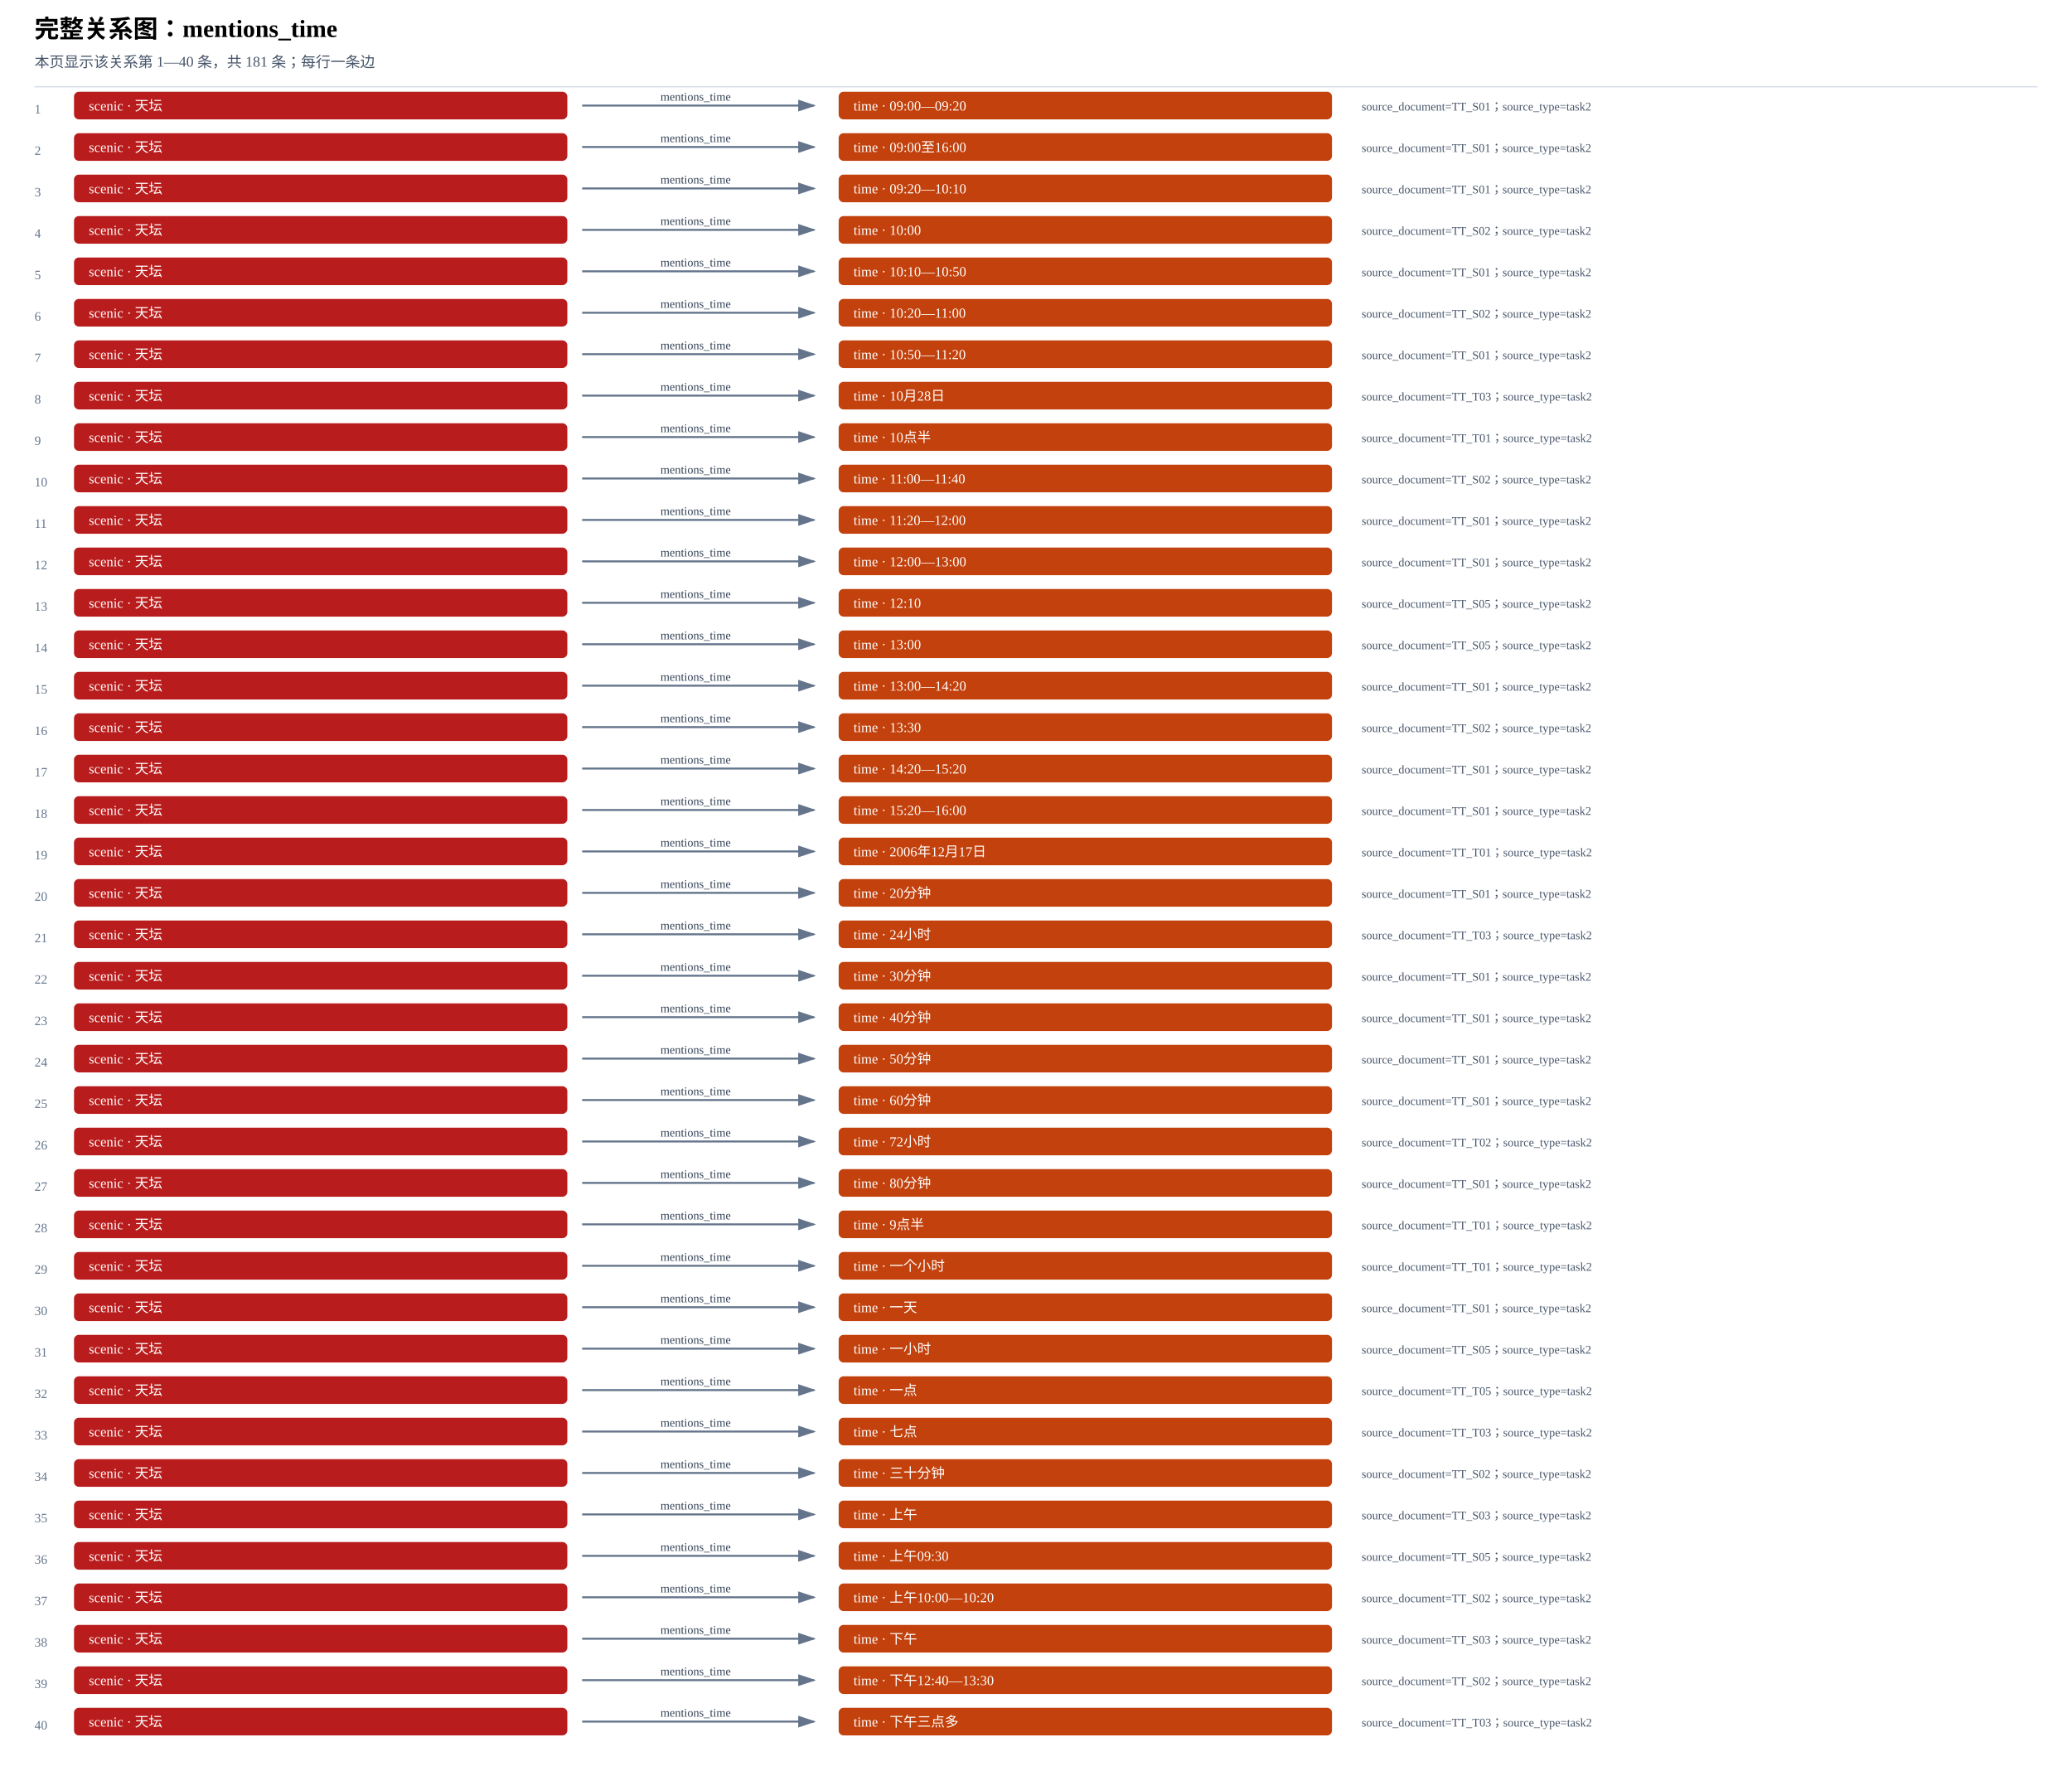
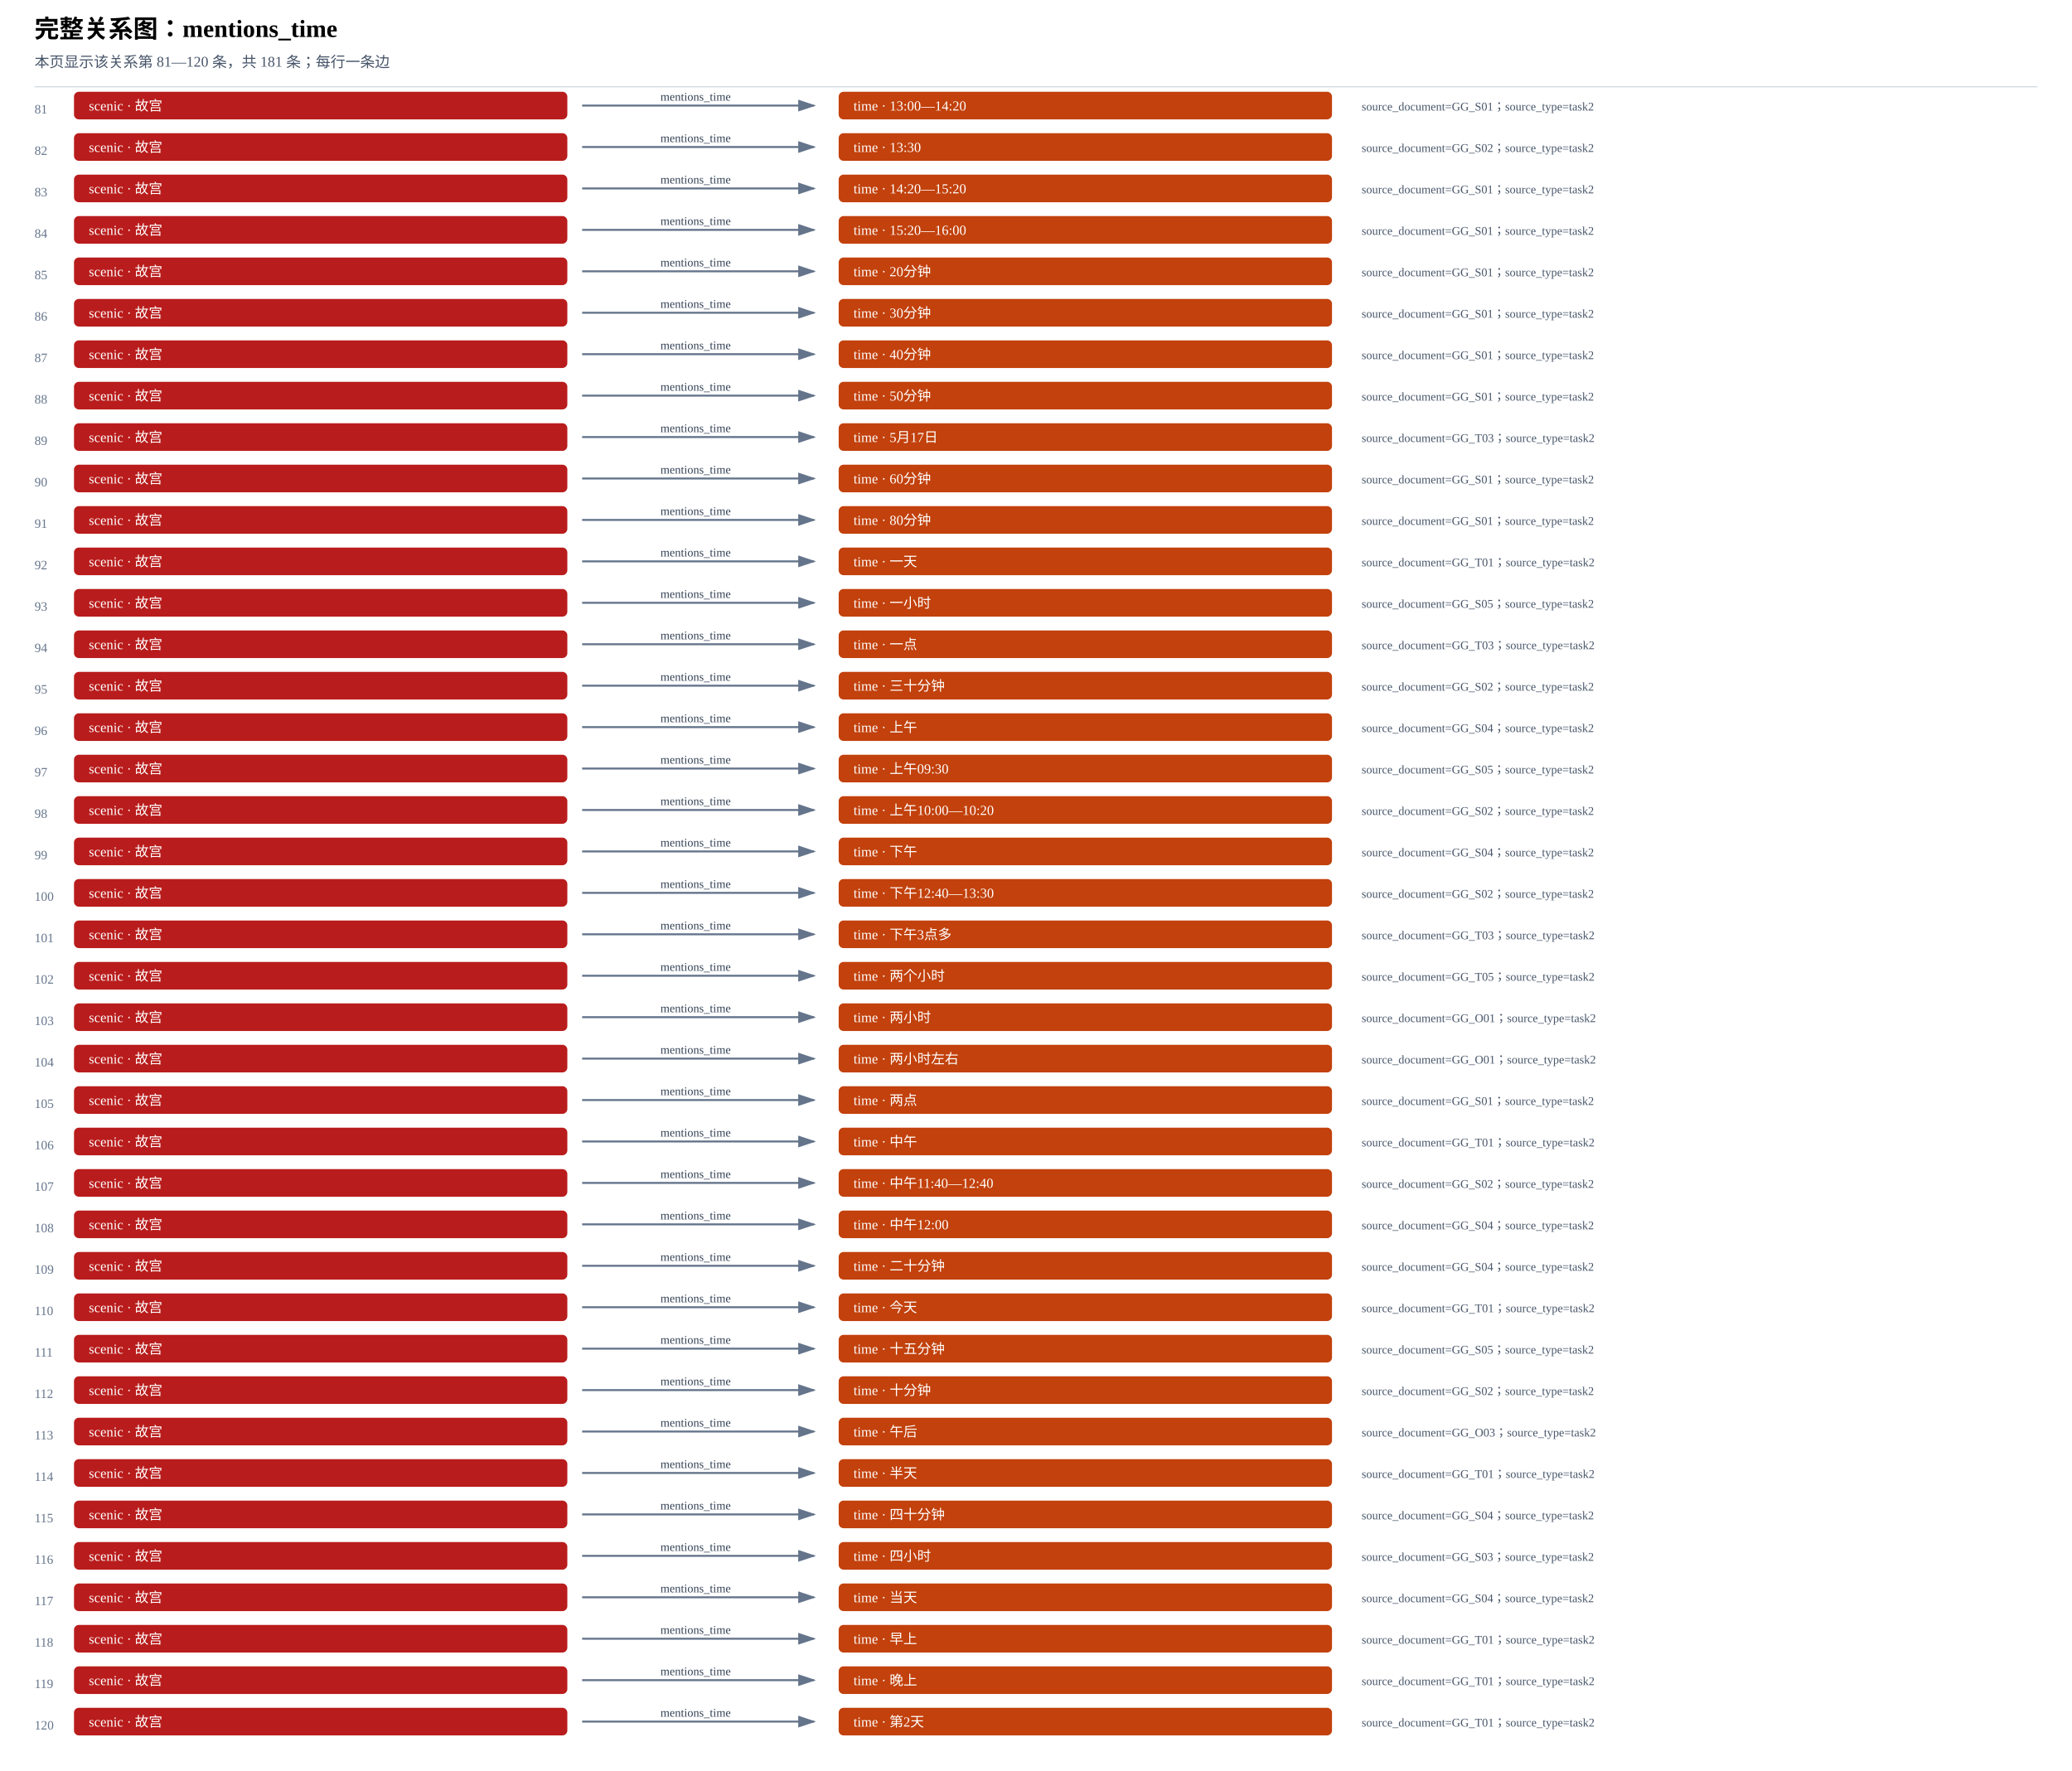
<svg xmlns="http://www.w3.org/2000/svg" width="2100" height="1795" viewBox="0 0 2100 1795">
  <defs>
    <marker id="edge-arrow" markerWidth="9" markerHeight="9" refX="8" refY="3" orient="auto">
      <path d="M0,0 L0,6 L9,3 z" fill="#64748b" />
    </marker>
  </defs>
  <rect width="100%" height="100%" fill="#ffffff" />
  <text x="35" y="38" font-size="25" font-weight="bold">完整关系图：mentions_time</text>
-   <text x="35" y="68" font-size="15" fill="#475569">本页显示该关系第 1—40 条，共 181 条；每行一条边</text>
+   <text x="35" y="68" font-size="15" fill="#475569">本页显示该关系第 81—120 条，共 181 条；每行一条边</text>
  <line x1="35" y1="88" x2="2065" y2="88" stroke="#cbd5e1" />
-   <text x="35" y="115" font-size="13" fill="#64748b">1</text>
+   <text x="35" y="115" font-size="13" fill="#64748b">81</text>
  <rect x="75" y="93" width="500" height="28" rx="5" fill="#b91c1c" />
-   <text x="90" y="112" font-size="14" fill="white">scenic · 天坛</text>
+   <text x="90" y="112" font-size="14" fill="white">scenic · 故宫</text>
  <line x1="590" y1="107" x2="825" y2="107" stroke="#64748b" stroke-width="2" marker-end="url(#edge-arrow)" />
  <text x="705" y="102" text-anchor="middle" font-size="12" fill="#334155">mentions_time</text>
  <rect x="850" y="93" width="500" height="28" rx="5" fill="#c2410c" />
-   <text x="865" y="112" font-size="14" fill="white">time · 09:00—09:20</text>
-   <text x="1380" y="112" font-size="12" fill="#475569">source_document=TT_S01；source_type=task2</text>
-   <text x="35" y="157" font-size="13" fill="#64748b">2</text>
+   <text x="865" y="112" font-size="14" fill="white">time · 13:00—14:20</text>
+   <text x="1380" y="112" font-size="12" fill="#475569">source_document=GG_S01；source_type=task2</text>
+   <text x="35" y="157" font-size="13" fill="#64748b">82</text>
  <rect x="75" y="135" width="500" height="28" rx="5" fill="#b91c1c" />
-   <text x="90" y="154" font-size="14" fill="white">scenic · 天坛</text>
+   <text x="90" y="154" font-size="14" fill="white">scenic · 故宫</text>
  <line x1="590" y1="149" x2="825" y2="149" stroke="#64748b" stroke-width="2" marker-end="url(#edge-arrow)" />
  <text x="705" y="144" text-anchor="middle" font-size="12" fill="#334155">mentions_time</text>
  <rect x="850" y="135" width="500" height="28" rx="5" fill="#c2410c" />
-   <text x="865" y="154" font-size="14" fill="white">time · 09:00至16:00</text>
-   <text x="1380" y="154" font-size="12" fill="#475569">source_document=TT_S01；source_type=task2</text>
-   <text x="35" y="199" font-size="13" fill="#64748b">3</text>
+   <text x="865" y="154" font-size="14" fill="white">time · 13:30</text>
+   <text x="1380" y="154" font-size="12" fill="#475569">source_document=GG_S02；source_type=task2</text>
+   <text x="35" y="199" font-size="13" fill="#64748b">83</text>
  <rect x="75" y="177" width="500" height="28" rx="5" fill="#b91c1c" />
-   <text x="90" y="196" font-size="14" fill="white">scenic · 天坛</text>
+   <text x="90" y="196" font-size="14" fill="white">scenic · 故宫</text>
  <line x1="590" y1="191" x2="825" y2="191" stroke="#64748b" stroke-width="2" marker-end="url(#edge-arrow)" />
  <text x="705" y="186" text-anchor="middle" font-size="12" fill="#334155">mentions_time</text>
  <rect x="850" y="177" width="500" height="28" rx="5" fill="#c2410c" />
-   <text x="865" y="196" font-size="14" fill="white">time · 09:20—10:10</text>
-   <text x="1380" y="196" font-size="12" fill="#475569">source_document=TT_S01；source_type=task2</text>
-   <text x="35" y="241" font-size="13" fill="#64748b">4</text>
+   <text x="865" y="196" font-size="14" fill="white">time · 14:20—15:20</text>
+   <text x="1380" y="196" font-size="12" fill="#475569">source_document=GG_S01；source_type=task2</text>
+   <text x="35" y="241" font-size="13" fill="#64748b">84</text>
  <rect x="75" y="219" width="500" height="28" rx="5" fill="#b91c1c" />
-   <text x="90" y="238" font-size="14" fill="white">scenic · 天坛</text>
+   <text x="90" y="238" font-size="14" fill="white">scenic · 故宫</text>
  <line x1="590" y1="233" x2="825" y2="233" stroke="#64748b" stroke-width="2" marker-end="url(#edge-arrow)" />
  <text x="705" y="228" text-anchor="middle" font-size="12" fill="#334155">mentions_time</text>
  <rect x="850" y="219" width="500" height="28" rx="5" fill="#c2410c" />
-   <text x="865" y="238" font-size="14" fill="white">time · 10:00</text>
-   <text x="1380" y="238" font-size="12" fill="#475569">source_document=TT_S02；source_type=task2</text>
-   <text x="35" y="283" font-size="13" fill="#64748b">5</text>
+   <text x="865" y="238" font-size="14" fill="white">time · 15:20—16:00</text>
+   <text x="1380" y="238" font-size="12" fill="#475569">source_document=GG_S01；source_type=task2</text>
+   <text x="35" y="283" font-size="13" fill="#64748b">85</text>
  <rect x="75" y="261" width="500" height="28" rx="5" fill="#b91c1c" />
-   <text x="90" y="280" font-size="14" fill="white">scenic · 天坛</text>
+   <text x="90" y="280" font-size="14" fill="white">scenic · 故宫</text>
  <line x1="590" y1="275" x2="825" y2="275" stroke="#64748b" stroke-width="2" marker-end="url(#edge-arrow)" />
  <text x="705" y="270" text-anchor="middle" font-size="12" fill="#334155">mentions_time</text>
  <rect x="850" y="261" width="500" height="28" rx="5" fill="#c2410c" />
-   <text x="865" y="280" font-size="14" fill="white">time · 10:10—10:50</text>
-   <text x="1380" y="280" font-size="12" fill="#475569">source_document=TT_S01；source_type=task2</text>
-   <text x="35" y="325" font-size="13" fill="#64748b">6</text>
+   <text x="865" y="280" font-size="14" fill="white">time · 20分钟</text>
+   <text x="1380" y="280" font-size="12" fill="#475569">source_document=GG_S01；source_type=task2</text>
+   <text x="35" y="325" font-size="13" fill="#64748b">86</text>
  <rect x="75" y="303" width="500" height="28" rx="5" fill="#b91c1c" />
-   <text x="90" y="322" font-size="14" fill="white">scenic · 天坛</text>
+   <text x="90" y="322" font-size="14" fill="white">scenic · 故宫</text>
  <line x1="590" y1="317" x2="825" y2="317" stroke="#64748b" stroke-width="2" marker-end="url(#edge-arrow)" />
  <text x="705" y="312" text-anchor="middle" font-size="12" fill="#334155">mentions_time</text>
  <rect x="850" y="303" width="500" height="28" rx="5" fill="#c2410c" />
-   <text x="865" y="322" font-size="14" fill="white">time · 10:20—11:00</text>
-   <text x="1380" y="322" font-size="12" fill="#475569">source_document=TT_S02；source_type=task2</text>
-   <text x="35" y="367" font-size="13" fill="#64748b">7</text>
+   <text x="865" y="322" font-size="14" fill="white">time · 30分钟</text>
+   <text x="1380" y="322" font-size="12" fill="#475569">source_document=GG_S01；source_type=task2</text>
+   <text x="35" y="367" font-size="13" fill="#64748b">87</text>
  <rect x="75" y="345" width="500" height="28" rx="5" fill="#b91c1c" />
-   <text x="90" y="364" font-size="14" fill="white">scenic · 天坛</text>
+   <text x="90" y="364" font-size="14" fill="white">scenic · 故宫</text>
  <line x1="590" y1="359" x2="825" y2="359" stroke="#64748b" stroke-width="2" marker-end="url(#edge-arrow)" />
  <text x="705" y="354" text-anchor="middle" font-size="12" fill="#334155">mentions_time</text>
  <rect x="850" y="345" width="500" height="28" rx="5" fill="#c2410c" />
-   <text x="865" y="364" font-size="14" fill="white">time · 10:50—11:20</text>
-   <text x="1380" y="364" font-size="12" fill="#475569">source_document=TT_S01；source_type=task2</text>
-   <text x="35" y="409" font-size="13" fill="#64748b">8</text>
+   <text x="865" y="364" font-size="14" fill="white">time · 40分钟</text>
+   <text x="1380" y="364" font-size="12" fill="#475569">source_document=GG_S01；source_type=task2</text>
+   <text x="35" y="409" font-size="13" fill="#64748b">88</text>
  <rect x="75" y="387" width="500" height="28" rx="5" fill="#b91c1c" />
-   <text x="90" y="406" font-size="14" fill="white">scenic · 天坛</text>
+   <text x="90" y="406" font-size="14" fill="white">scenic · 故宫</text>
  <line x1="590" y1="401" x2="825" y2="401" stroke="#64748b" stroke-width="2" marker-end="url(#edge-arrow)" />
  <text x="705" y="396" text-anchor="middle" font-size="12" fill="#334155">mentions_time</text>
  <rect x="850" y="387" width="500" height="28" rx="5" fill="#c2410c" />
-   <text x="865" y="406" font-size="14" fill="white">time · 10月28日</text>
-   <text x="1380" y="406" font-size="12" fill="#475569">source_document=TT_T03；source_type=task2</text>
-   <text x="35" y="451" font-size="13" fill="#64748b">9</text>
+   <text x="865" y="406" font-size="14" fill="white">time · 50分钟</text>
+   <text x="1380" y="406" font-size="12" fill="#475569">source_document=GG_S01；source_type=task2</text>
+   <text x="35" y="451" font-size="13" fill="#64748b">89</text>
  <rect x="75" y="429" width="500" height="28" rx="5" fill="#b91c1c" />
-   <text x="90" y="448" font-size="14" fill="white">scenic · 天坛</text>
+   <text x="90" y="448" font-size="14" fill="white">scenic · 故宫</text>
  <line x1="590" y1="443" x2="825" y2="443" stroke="#64748b" stroke-width="2" marker-end="url(#edge-arrow)" />
  <text x="705" y="438" text-anchor="middle" font-size="12" fill="#334155">mentions_time</text>
  <rect x="850" y="429" width="500" height="28" rx="5" fill="#c2410c" />
-   <text x="865" y="448" font-size="14" fill="white">time · 10点半</text>
-   <text x="1380" y="448" font-size="12" fill="#475569">source_document=TT_T01；source_type=task2</text>
-   <text x="35" y="493" font-size="13" fill="#64748b">10</text>
+   <text x="865" y="448" font-size="14" fill="white">time · 5月17日</text>
+   <text x="1380" y="448" font-size="12" fill="#475569">source_document=GG_T03；source_type=task2</text>
+   <text x="35" y="493" font-size="13" fill="#64748b">90</text>
  <rect x="75" y="471" width="500" height="28" rx="5" fill="#b91c1c" />
-   <text x="90" y="490" font-size="14" fill="white">scenic · 天坛</text>
+   <text x="90" y="490" font-size="14" fill="white">scenic · 故宫</text>
  <line x1="590" y1="485" x2="825" y2="485" stroke="#64748b" stroke-width="2" marker-end="url(#edge-arrow)" />
  <text x="705" y="480" text-anchor="middle" font-size="12" fill="#334155">mentions_time</text>
  <rect x="850" y="471" width="500" height="28" rx="5" fill="#c2410c" />
-   <text x="865" y="490" font-size="14" fill="white">time · 11:00—11:40</text>
-   <text x="1380" y="490" font-size="12" fill="#475569">source_document=TT_S02；source_type=task2</text>
-   <text x="35" y="535" font-size="13" fill="#64748b">11</text>
+   <text x="865" y="490" font-size="14" fill="white">time · 60分钟</text>
+   <text x="1380" y="490" font-size="12" fill="#475569">source_document=GG_S01；source_type=task2</text>
+   <text x="35" y="535" font-size="13" fill="#64748b">91</text>
  <rect x="75" y="513" width="500" height="28" rx="5" fill="#b91c1c" />
-   <text x="90" y="532" font-size="14" fill="white">scenic · 天坛</text>
+   <text x="90" y="532" font-size="14" fill="white">scenic · 故宫</text>
  <line x1="590" y1="527" x2="825" y2="527" stroke="#64748b" stroke-width="2" marker-end="url(#edge-arrow)" />
  <text x="705" y="522" text-anchor="middle" font-size="12" fill="#334155">mentions_time</text>
  <rect x="850" y="513" width="500" height="28" rx="5" fill="#c2410c" />
-   <text x="865" y="532" font-size="14" fill="white">time · 11:20—12:00</text>
-   <text x="1380" y="532" font-size="12" fill="#475569">source_document=TT_S01；source_type=task2</text>
-   <text x="35" y="577" font-size="13" fill="#64748b">12</text>
+   <text x="865" y="532" font-size="14" fill="white">time · 80分钟</text>
+   <text x="1380" y="532" font-size="12" fill="#475569">source_document=GG_S01；source_type=task2</text>
+   <text x="35" y="577" font-size="13" fill="#64748b">92</text>
  <rect x="75" y="555" width="500" height="28" rx="5" fill="#b91c1c" />
-   <text x="90" y="574" font-size="14" fill="white">scenic · 天坛</text>
+   <text x="90" y="574" font-size="14" fill="white">scenic · 故宫</text>
  <line x1="590" y1="569" x2="825" y2="569" stroke="#64748b" stroke-width="2" marker-end="url(#edge-arrow)" />
  <text x="705" y="564" text-anchor="middle" font-size="12" fill="#334155">mentions_time</text>
  <rect x="850" y="555" width="500" height="28" rx="5" fill="#c2410c" />
-   <text x="865" y="574" font-size="14" fill="white">time · 12:00—13:00</text>
-   <text x="1380" y="574" font-size="12" fill="#475569">source_document=TT_S01；source_type=task2</text>
-   <text x="35" y="619" font-size="13" fill="#64748b">13</text>
+   <text x="865" y="574" font-size="14" fill="white">time · 一天</text>
+   <text x="1380" y="574" font-size="12" fill="#475569">source_document=GG_T01；source_type=task2</text>
+   <text x="35" y="619" font-size="13" fill="#64748b">93</text>
  <rect x="75" y="597" width="500" height="28" rx="5" fill="#b91c1c" />
-   <text x="90" y="616" font-size="14" fill="white">scenic · 天坛</text>
+   <text x="90" y="616" font-size="14" fill="white">scenic · 故宫</text>
  <line x1="590" y1="611" x2="825" y2="611" stroke="#64748b" stroke-width="2" marker-end="url(#edge-arrow)" />
  <text x="705" y="606" text-anchor="middle" font-size="12" fill="#334155">mentions_time</text>
  <rect x="850" y="597" width="500" height="28" rx="5" fill="#c2410c" />
-   <text x="865" y="616" font-size="14" fill="white">time · 12:10</text>
-   <text x="1380" y="616" font-size="12" fill="#475569">source_document=TT_S05；source_type=task2</text>
-   <text x="35" y="661" font-size="13" fill="#64748b">14</text>
+   <text x="865" y="616" font-size="14" fill="white">time · 一小时</text>
+   <text x="1380" y="616" font-size="12" fill="#475569">source_document=GG_S05；source_type=task2</text>
+   <text x="35" y="661" font-size="13" fill="#64748b">94</text>
  <rect x="75" y="639" width="500" height="28" rx="5" fill="#b91c1c" />
-   <text x="90" y="658" font-size="14" fill="white">scenic · 天坛</text>
+   <text x="90" y="658" font-size="14" fill="white">scenic · 故宫</text>
  <line x1="590" y1="653" x2="825" y2="653" stroke="#64748b" stroke-width="2" marker-end="url(#edge-arrow)" />
  <text x="705" y="648" text-anchor="middle" font-size="12" fill="#334155">mentions_time</text>
  <rect x="850" y="639" width="500" height="28" rx="5" fill="#c2410c" />
-   <text x="865" y="658" font-size="14" fill="white">time · 13:00</text>
-   <text x="1380" y="658" font-size="12" fill="#475569">source_document=TT_S05；source_type=task2</text>
-   <text x="35" y="703" font-size="13" fill="#64748b">15</text>
+   <text x="865" y="658" font-size="14" fill="white">time · 一点</text>
+   <text x="1380" y="658" font-size="12" fill="#475569">source_document=GG_T03；source_type=task2</text>
+   <text x="35" y="703" font-size="13" fill="#64748b">95</text>
  <rect x="75" y="681" width="500" height="28" rx="5" fill="#b91c1c" />
-   <text x="90" y="700" font-size="14" fill="white">scenic · 天坛</text>
+   <text x="90" y="700" font-size="14" fill="white">scenic · 故宫</text>
  <line x1="590" y1="695" x2="825" y2="695" stroke="#64748b" stroke-width="2" marker-end="url(#edge-arrow)" />
  <text x="705" y="690" text-anchor="middle" font-size="12" fill="#334155">mentions_time</text>
  <rect x="850" y="681" width="500" height="28" rx="5" fill="#c2410c" />
-   <text x="865" y="700" font-size="14" fill="white">time · 13:00—14:20</text>
-   <text x="1380" y="700" font-size="12" fill="#475569">source_document=TT_S01；source_type=task2</text>
-   <text x="35" y="745" font-size="13" fill="#64748b">16</text>
+   <text x="865" y="700" font-size="14" fill="white">time · 三十分钟</text>
+   <text x="1380" y="700" font-size="12" fill="#475569">source_document=GG_S02；source_type=task2</text>
+   <text x="35" y="745" font-size="13" fill="#64748b">96</text>
  <rect x="75" y="723" width="500" height="28" rx="5" fill="#b91c1c" />
-   <text x="90" y="742" font-size="14" fill="white">scenic · 天坛</text>
+   <text x="90" y="742" font-size="14" fill="white">scenic · 故宫</text>
  <line x1="590" y1="737" x2="825" y2="737" stroke="#64748b" stroke-width="2" marker-end="url(#edge-arrow)" />
  <text x="705" y="732" text-anchor="middle" font-size="12" fill="#334155">mentions_time</text>
  <rect x="850" y="723" width="500" height="28" rx="5" fill="#c2410c" />
-   <text x="865" y="742" font-size="14" fill="white">time · 13:30</text>
-   <text x="1380" y="742" font-size="12" fill="#475569">source_document=TT_S02；source_type=task2</text>
-   <text x="35" y="787" font-size="13" fill="#64748b">17</text>
+   <text x="865" y="742" font-size="14" fill="white">time · 上午</text>
+   <text x="1380" y="742" font-size="12" fill="#475569">source_document=GG_S04；source_type=task2</text>
+   <text x="35" y="787" font-size="13" fill="#64748b">97</text>
  <rect x="75" y="765" width="500" height="28" rx="5" fill="#b91c1c" />
-   <text x="90" y="784" font-size="14" fill="white">scenic · 天坛</text>
+   <text x="90" y="784" font-size="14" fill="white">scenic · 故宫</text>
  <line x1="590" y1="779" x2="825" y2="779" stroke="#64748b" stroke-width="2" marker-end="url(#edge-arrow)" />
  <text x="705" y="774" text-anchor="middle" font-size="12" fill="#334155">mentions_time</text>
  <rect x="850" y="765" width="500" height="28" rx="5" fill="#c2410c" />
-   <text x="865" y="784" font-size="14" fill="white">time · 14:20—15:20</text>
-   <text x="1380" y="784" font-size="12" fill="#475569">source_document=TT_S01；source_type=task2</text>
-   <text x="35" y="829" font-size="13" fill="#64748b">18</text>
+   <text x="865" y="784" font-size="14" fill="white">time · 上午09:30</text>
+   <text x="1380" y="784" font-size="12" fill="#475569">source_document=GG_S05；source_type=task2</text>
+   <text x="35" y="829" font-size="13" fill="#64748b">98</text>
  <rect x="75" y="807" width="500" height="28" rx="5" fill="#b91c1c" />
-   <text x="90" y="826" font-size="14" fill="white">scenic · 天坛</text>
+   <text x="90" y="826" font-size="14" fill="white">scenic · 故宫</text>
  <line x1="590" y1="821" x2="825" y2="821" stroke="#64748b" stroke-width="2" marker-end="url(#edge-arrow)" />
  <text x="705" y="816" text-anchor="middle" font-size="12" fill="#334155">mentions_time</text>
  <rect x="850" y="807" width="500" height="28" rx="5" fill="#c2410c" />
-   <text x="865" y="826" font-size="14" fill="white">time · 15:20—16:00</text>
-   <text x="1380" y="826" font-size="12" fill="#475569">source_document=TT_S01；source_type=task2</text>
-   <text x="35" y="871" font-size="13" fill="#64748b">19</text>
+   <text x="865" y="826" font-size="14" fill="white">time · 上午10:00—10:20</text>
+   <text x="1380" y="826" font-size="12" fill="#475569">source_document=GG_S02；source_type=task2</text>
+   <text x="35" y="871" font-size="13" fill="#64748b">99</text>
  <rect x="75" y="849" width="500" height="28" rx="5" fill="#b91c1c" />
-   <text x="90" y="868" font-size="14" fill="white">scenic · 天坛</text>
+   <text x="90" y="868" font-size="14" fill="white">scenic · 故宫</text>
  <line x1="590" y1="863" x2="825" y2="863" stroke="#64748b" stroke-width="2" marker-end="url(#edge-arrow)" />
  <text x="705" y="858" text-anchor="middle" font-size="12" fill="#334155">mentions_time</text>
  <rect x="850" y="849" width="500" height="28" rx="5" fill="#c2410c" />
-   <text x="865" y="868" font-size="14" fill="white">time · 2006年12月17日</text>
-   <text x="1380" y="868" font-size="12" fill="#475569">source_document=TT_T01；source_type=task2</text>
-   <text x="35" y="913" font-size="13" fill="#64748b">20</text>
+   <text x="865" y="868" font-size="14" fill="white">time · 下午</text>
+   <text x="1380" y="868" font-size="12" fill="#475569">source_document=GG_S04；source_type=task2</text>
+   <text x="35" y="913" font-size="13" fill="#64748b">100</text>
  <rect x="75" y="891" width="500" height="28" rx="5" fill="#b91c1c" />
-   <text x="90" y="910" font-size="14" fill="white">scenic · 天坛</text>
+   <text x="90" y="910" font-size="14" fill="white">scenic · 故宫</text>
  <line x1="590" y1="905" x2="825" y2="905" stroke="#64748b" stroke-width="2" marker-end="url(#edge-arrow)" />
  <text x="705" y="900" text-anchor="middle" font-size="12" fill="#334155">mentions_time</text>
  <rect x="850" y="891" width="500" height="28" rx="5" fill="#c2410c" />
-   <text x="865" y="910" font-size="14" fill="white">time · 20分钟</text>
-   <text x="1380" y="910" font-size="12" fill="#475569">source_document=TT_S01；source_type=task2</text>
-   <text x="35" y="955" font-size="13" fill="#64748b">21</text>
+   <text x="865" y="910" font-size="14" fill="white">time · 下午12:40—13:30</text>
+   <text x="1380" y="910" font-size="12" fill="#475569">source_document=GG_S02；source_type=task2</text>
+   <text x="35" y="955" font-size="13" fill="#64748b">101</text>
  <rect x="75" y="933" width="500" height="28" rx="5" fill="#b91c1c" />
-   <text x="90" y="952" font-size="14" fill="white">scenic · 天坛</text>
+   <text x="90" y="952" font-size="14" fill="white">scenic · 故宫</text>
  <line x1="590" y1="947" x2="825" y2="947" stroke="#64748b" stroke-width="2" marker-end="url(#edge-arrow)" />
  <text x="705" y="942" text-anchor="middle" font-size="12" fill="#334155">mentions_time</text>
  <rect x="850" y="933" width="500" height="28" rx="5" fill="#c2410c" />
-   <text x="865" y="952" font-size="14" fill="white">time · 24小时</text>
-   <text x="1380" y="952" font-size="12" fill="#475569">source_document=TT_T03；source_type=task2</text>
-   <text x="35" y="997" font-size="13" fill="#64748b">22</text>
+   <text x="865" y="952" font-size="14" fill="white">time · 下午3点多</text>
+   <text x="1380" y="952" font-size="12" fill="#475569">source_document=GG_T03；source_type=task2</text>
+   <text x="35" y="997" font-size="13" fill="#64748b">102</text>
  <rect x="75" y="975" width="500" height="28" rx="5" fill="#b91c1c" />
-   <text x="90" y="994" font-size="14" fill="white">scenic · 天坛</text>
+   <text x="90" y="994" font-size="14" fill="white">scenic · 故宫</text>
  <line x1="590" y1="989" x2="825" y2="989" stroke="#64748b" stroke-width="2" marker-end="url(#edge-arrow)" />
  <text x="705" y="984" text-anchor="middle" font-size="12" fill="#334155">mentions_time</text>
  <rect x="850" y="975" width="500" height="28" rx="5" fill="#c2410c" />
-   <text x="865" y="994" font-size="14" fill="white">time · 30分钟</text>
-   <text x="1380" y="994" font-size="12" fill="#475569">source_document=TT_S01；source_type=task2</text>
-   <text x="35" y="1039" font-size="13" fill="#64748b">23</text>
+   <text x="865" y="994" font-size="14" fill="white">time · 两个小时</text>
+   <text x="1380" y="994" font-size="12" fill="#475569">source_document=GG_T05；source_type=task2</text>
+   <text x="35" y="1039" font-size="13" fill="#64748b">103</text>
  <rect x="75" y="1017" width="500" height="28" rx="5" fill="#b91c1c" />
-   <text x="90" y="1036" font-size="14" fill="white">scenic · 天坛</text>
+   <text x="90" y="1036" font-size="14" fill="white">scenic · 故宫</text>
  <line x1="590" y1="1031" x2="825" y2="1031" stroke="#64748b" stroke-width="2" marker-end="url(#edge-arrow)" />
  <text x="705" y="1026" text-anchor="middle" font-size="12" fill="#334155">mentions_time</text>
  <rect x="850" y="1017" width="500" height="28" rx="5" fill="#c2410c" />
-   <text x="865" y="1036" font-size="14" fill="white">time · 40分钟</text>
-   <text x="1380" y="1036" font-size="12" fill="#475569">source_document=TT_S01；source_type=task2</text>
-   <text x="35" y="1081" font-size="13" fill="#64748b">24</text>
+   <text x="865" y="1036" font-size="14" fill="white">time · 两小时</text>
+   <text x="1380" y="1036" font-size="12" fill="#475569">source_document=GG_O01；source_type=task2</text>
+   <text x="35" y="1081" font-size="13" fill="#64748b">104</text>
  <rect x="75" y="1059" width="500" height="28" rx="5" fill="#b91c1c" />
-   <text x="90" y="1078" font-size="14" fill="white">scenic · 天坛</text>
+   <text x="90" y="1078" font-size="14" fill="white">scenic · 故宫</text>
  <line x1="590" y1="1073" x2="825" y2="1073" stroke="#64748b" stroke-width="2" marker-end="url(#edge-arrow)" />
  <text x="705" y="1068" text-anchor="middle" font-size="12" fill="#334155">mentions_time</text>
  <rect x="850" y="1059" width="500" height="28" rx="5" fill="#c2410c" />
-   <text x="865" y="1078" font-size="14" fill="white">time · 50分钟</text>
-   <text x="1380" y="1078" font-size="12" fill="#475569">source_document=TT_S01；source_type=task2</text>
-   <text x="35" y="1123" font-size="13" fill="#64748b">25</text>
+   <text x="865" y="1078" font-size="14" fill="white">time · 两小时左右</text>
+   <text x="1380" y="1078" font-size="12" fill="#475569">source_document=GG_O01；source_type=task2</text>
+   <text x="35" y="1123" font-size="13" fill="#64748b">105</text>
  <rect x="75" y="1101" width="500" height="28" rx="5" fill="#b91c1c" />
-   <text x="90" y="1120" font-size="14" fill="white">scenic · 天坛</text>
+   <text x="90" y="1120" font-size="14" fill="white">scenic · 故宫</text>
  <line x1="590" y1="1115" x2="825" y2="1115" stroke="#64748b" stroke-width="2" marker-end="url(#edge-arrow)" />
  <text x="705" y="1110" text-anchor="middle" font-size="12" fill="#334155">mentions_time</text>
  <rect x="850" y="1101" width="500" height="28" rx="5" fill="#c2410c" />
-   <text x="865" y="1120" font-size="14" fill="white">time · 60分钟</text>
-   <text x="1380" y="1120" font-size="12" fill="#475569">source_document=TT_S01；source_type=task2</text>
-   <text x="35" y="1165" font-size="13" fill="#64748b">26</text>
+   <text x="865" y="1120" font-size="14" fill="white">time · 两点</text>
+   <text x="1380" y="1120" font-size="12" fill="#475569">source_document=GG_S01；source_type=task2</text>
+   <text x="35" y="1165" font-size="13" fill="#64748b">106</text>
  <rect x="75" y="1143" width="500" height="28" rx="5" fill="#b91c1c" />
-   <text x="90" y="1162" font-size="14" fill="white">scenic · 天坛</text>
+   <text x="90" y="1162" font-size="14" fill="white">scenic · 故宫</text>
  <line x1="590" y1="1157" x2="825" y2="1157" stroke="#64748b" stroke-width="2" marker-end="url(#edge-arrow)" />
  <text x="705" y="1152" text-anchor="middle" font-size="12" fill="#334155">mentions_time</text>
  <rect x="850" y="1143" width="500" height="28" rx="5" fill="#c2410c" />
-   <text x="865" y="1162" font-size="14" fill="white">time · 72小时</text>
-   <text x="1380" y="1162" font-size="12" fill="#475569">source_document=TT_T02；source_type=task2</text>
-   <text x="35" y="1207" font-size="13" fill="#64748b">27</text>
+   <text x="865" y="1162" font-size="14" fill="white">time · 中午</text>
+   <text x="1380" y="1162" font-size="12" fill="#475569">source_document=GG_T01；source_type=task2</text>
+   <text x="35" y="1207" font-size="13" fill="#64748b">107</text>
  <rect x="75" y="1185" width="500" height="28" rx="5" fill="#b91c1c" />
-   <text x="90" y="1204" font-size="14" fill="white">scenic · 天坛</text>
+   <text x="90" y="1204" font-size="14" fill="white">scenic · 故宫</text>
  <line x1="590" y1="1199" x2="825" y2="1199" stroke="#64748b" stroke-width="2" marker-end="url(#edge-arrow)" />
  <text x="705" y="1194" text-anchor="middle" font-size="12" fill="#334155">mentions_time</text>
  <rect x="850" y="1185" width="500" height="28" rx="5" fill="#c2410c" />
-   <text x="865" y="1204" font-size="14" fill="white">time · 80分钟</text>
-   <text x="1380" y="1204" font-size="12" fill="#475569">source_document=TT_S01；source_type=task2</text>
-   <text x="35" y="1249" font-size="13" fill="#64748b">28</text>
+   <text x="865" y="1204" font-size="14" fill="white">time · 中午11:40—12:40</text>
+   <text x="1380" y="1204" font-size="12" fill="#475569">source_document=GG_S02；source_type=task2</text>
+   <text x="35" y="1249" font-size="13" fill="#64748b">108</text>
  <rect x="75" y="1227" width="500" height="28" rx="5" fill="#b91c1c" />
-   <text x="90" y="1246" font-size="14" fill="white">scenic · 天坛</text>
+   <text x="90" y="1246" font-size="14" fill="white">scenic · 故宫</text>
  <line x1="590" y1="1241" x2="825" y2="1241" stroke="#64748b" stroke-width="2" marker-end="url(#edge-arrow)" />
  <text x="705" y="1236" text-anchor="middle" font-size="12" fill="#334155">mentions_time</text>
  <rect x="850" y="1227" width="500" height="28" rx="5" fill="#c2410c" />
-   <text x="865" y="1246" font-size="14" fill="white">time · 9点半</text>
-   <text x="1380" y="1246" font-size="12" fill="#475569">source_document=TT_T01；source_type=task2</text>
-   <text x="35" y="1291" font-size="13" fill="#64748b">29</text>
+   <text x="865" y="1246" font-size="14" fill="white">time · 中午12:00</text>
+   <text x="1380" y="1246" font-size="12" fill="#475569">source_document=GG_S04；source_type=task2</text>
+   <text x="35" y="1291" font-size="13" fill="#64748b">109</text>
  <rect x="75" y="1269" width="500" height="28" rx="5" fill="#b91c1c" />
-   <text x="90" y="1288" font-size="14" fill="white">scenic · 天坛</text>
+   <text x="90" y="1288" font-size="14" fill="white">scenic · 故宫</text>
  <line x1="590" y1="1283" x2="825" y2="1283" stroke="#64748b" stroke-width="2" marker-end="url(#edge-arrow)" />
  <text x="705" y="1278" text-anchor="middle" font-size="12" fill="#334155">mentions_time</text>
  <rect x="850" y="1269" width="500" height="28" rx="5" fill="#c2410c" />
-   <text x="865" y="1288" font-size="14" fill="white">time · 一个小时</text>
-   <text x="1380" y="1288" font-size="12" fill="#475569">source_document=TT_T01；source_type=task2</text>
-   <text x="35" y="1333" font-size="13" fill="#64748b">30</text>
+   <text x="865" y="1288" font-size="14" fill="white">time · 二十分钟</text>
+   <text x="1380" y="1288" font-size="12" fill="#475569">source_document=GG_S04；source_type=task2</text>
+   <text x="35" y="1333" font-size="13" fill="#64748b">110</text>
  <rect x="75" y="1311" width="500" height="28" rx="5" fill="#b91c1c" />
-   <text x="90" y="1330" font-size="14" fill="white">scenic · 天坛</text>
+   <text x="90" y="1330" font-size="14" fill="white">scenic · 故宫</text>
  <line x1="590" y1="1325" x2="825" y2="1325" stroke="#64748b" stroke-width="2" marker-end="url(#edge-arrow)" />
  <text x="705" y="1320" text-anchor="middle" font-size="12" fill="#334155">mentions_time</text>
  <rect x="850" y="1311" width="500" height="28" rx="5" fill="#c2410c" />
-   <text x="865" y="1330" font-size="14" fill="white">time · 一天</text>
-   <text x="1380" y="1330" font-size="12" fill="#475569">source_document=TT_S01；source_type=task2</text>
-   <text x="35" y="1375" font-size="13" fill="#64748b">31</text>
+   <text x="865" y="1330" font-size="14" fill="white">time · 今天</text>
+   <text x="1380" y="1330" font-size="12" fill="#475569">source_document=GG_T01；source_type=task2</text>
+   <text x="35" y="1375" font-size="13" fill="#64748b">111</text>
  <rect x="75" y="1353" width="500" height="28" rx="5" fill="#b91c1c" />
-   <text x="90" y="1372" font-size="14" fill="white">scenic · 天坛</text>
+   <text x="90" y="1372" font-size="14" fill="white">scenic · 故宫</text>
  <line x1="590" y1="1367" x2="825" y2="1367" stroke="#64748b" stroke-width="2" marker-end="url(#edge-arrow)" />
  <text x="705" y="1362" text-anchor="middle" font-size="12" fill="#334155">mentions_time</text>
  <rect x="850" y="1353" width="500" height="28" rx="5" fill="#c2410c" />
-   <text x="865" y="1372" font-size="14" fill="white">time · 一小时</text>
-   <text x="1380" y="1372" font-size="12" fill="#475569">source_document=TT_S05；source_type=task2</text>
-   <text x="35" y="1417" font-size="13" fill="#64748b">32</text>
+   <text x="865" y="1372" font-size="14" fill="white">time · 十五分钟</text>
+   <text x="1380" y="1372" font-size="12" fill="#475569">source_document=GG_S05；source_type=task2</text>
+   <text x="35" y="1417" font-size="13" fill="#64748b">112</text>
  <rect x="75" y="1395" width="500" height="28" rx="5" fill="#b91c1c" />
-   <text x="90" y="1414" font-size="14" fill="white">scenic · 天坛</text>
+   <text x="90" y="1414" font-size="14" fill="white">scenic · 故宫</text>
  <line x1="590" y1="1409" x2="825" y2="1409" stroke="#64748b" stroke-width="2" marker-end="url(#edge-arrow)" />
  <text x="705" y="1404" text-anchor="middle" font-size="12" fill="#334155">mentions_time</text>
  <rect x="850" y="1395" width="500" height="28" rx="5" fill="#c2410c" />
-   <text x="865" y="1414" font-size="14" fill="white">time · 一点</text>
-   <text x="1380" y="1414" font-size="12" fill="#475569">source_document=TT_T05；source_type=task2</text>
-   <text x="35" y="1459" font-size="13" fill="#64748b">33</text>
+   <text x="865" y="1414" font-size="14" fill="white">time · 十分钟</text>
+   <text x="1380" y="1414" font-size="12" fill="#475569">source_document=GG_S02；source_type=task2</text>
+   <text x="35" y="1459" font-size="13" fill="#64748b">113</text>
  <rect x="75" y="1437" width="500" height="28" rx="5" fill="#b91c1c" />
-   <text x="90" y="1456" font-size="14" fill="white">scenic · 天坛</text>
+   <text x="90" y="1456" font-size="14" fill="white">scenic · 故宫</text>
  <line x1="590" y1="1451" x2="825" y2="1451" stroke="#64748b" stroke-width="2" marker-end="url(#edge-arrow)" />
  <text x="705" y="1446" text-anchor="middle" font-size="12" fill="#334155">mentions_time</text>
  <rect x="850" y="1437" width="500" height="28" rx="5" fill="#c2410c" />
-   <text x="865" y="1456" font-size="14" fill="white">time · 七点</text>
-   <text x="1380" y="1456" font-size="12" fill="#475569">source_document=TT_T03；source_type=task2</text>
-   <text x="35" y="1501" font-size="13" fill="#64748b">34</text>
+   <text x="865" y="1456" font-size="14" fill="white">time · 午后</text>
+   <text x="1380" y="1456" font-size="12" fill="#475569">source_document=GG_O03；source_type=task2</text>
+   <text x="35" y="1501" font-size="13" fill="#64748b">114</text>
  <rect x="75" y="1479" width="500" height="28" rx="5" fill="#b91c1c" />
-   <text x="90" y="1498" font-size="14" fill="white">scenic · 天坛</text>
+   <text x="90" y="1498" font-size="14" fill="white">scenic · 故宫</text>
  <line x1="590" y1="1493" x2="825" y2="1493" stroke="#64748b" stroke-width="2" marker-end="url(#edge-arrow)" />
  <text x="705" y="1488" text-anchor="middle" font-size="12" fill="#334155">mentions_time</text>
  <rect x="850" y="1479" width="500" height="28" rx="5" fill="#c2410c" />
-   <text x="865" y="1498" font-size="14" fill="white">time · 三十分钟</text>
-   <text x="1380" y="1498" font-size="12" fill="#475569">source_document=TT_S02；source_type=task2</text>
-   <text x="35" y="1543" font-size="13" fill="#64748b">35</text>
+   <text x="865" y="1498" font-size="14" fill="white">time · 半天</text>
+   <text x="1380" y="1498" font-size="12" fill="#475569">source_document=GG_T01；source_type=task2</text>
+   <text x="35" y="1543" font-size="13" fill="#64748b">115</text>
  <rect x="75" y="1521" width="500" height="28" rx="5" fill="#b91c1c" />
-   <text x="90" y="1540" font-size="14" fill="white">scenic · 天坛</text>
+   <text x="90" y="1540" font-size="14" fill="white">scenic · 故宫</text>
  <line x1="590" y1="1535" x2="825" y2="1535" stroke="#64748b" stroke-width="2" marker-end="url(#edge-arrow)" />
  <text x="705" y="1530" text-anchor="middle" font-size="12" fill="#334155">mentions_time</text>
  <rect x="850" y="1521" width="500" height="28" rx="5" fill="#c2410c" />
-   <text x="865" y="1540" font-size="14" fill="white">time · 上午</text>
-   <text x="1380" y="1540" font-size="12" fill="#475569">source_document=TT_S03；source_type=task2</text>
-   <text x="35" y="1585" font-size="13" fill="#64748b">36</text>
+   <text x="865" y="1540" font-size="14" fill="white">time · 四十分钟</text>
+   <text x="1380" y="1540" font-size="12" fill="#475569">source_document=GG_S04；source_type=task2</text>
+   <text x="35" y="1585" font-size="13" fill="#64748b">116</text>
  <rect x="75" y="1563" width="500" height="28" rx="5" fill="#b91c1c" />
-   <text x="90" y="1582" font-size="14" fill="white">scenic · 天坛</text>
+   <text x="90" y="1582" font-size="14" fill="white">scenic · 故宫</text>
  <line x1="590" y1="1577" x2="825" y2="1577" stroke="#64748b" stroke-width="2" marker-end="url(#edge-arrow)" />
  <text x="705" y="1572" text-anchor="middle" font-size="12" fill="#334155">mentions_time</text>
  <rect x="850" y="1563" width="500" height="28" rx="5" fill="#c2410c" />
-   <text x="865" y="1582" font-size="14" fill="white">time · 上午09:30</text>
-   <text x="1380" y="1582" font-size="12" fill="#475569">source_document=TT_S05；source_type=task2</text>
-   <text x="35" y="1627" font-size="13" fill="#64748b">37</text>
+   <text x="865" y="1582" font-size="14" fill="white">time · 四小时</text>
+   <text x="1380" y="1582" font-size="12" fill="#475569">source_document=GG_S03；source_type=task2</text>
+   <text x="35" y="1627" font-size="13" fill="#64748b">117</text>
  <rect x="75" y="1605" width="500" height="28" rx="5" fill="#b91c1c" />
-   <text x="90" y="1624" font-size="14" fill="white">scenic · 天坛</text>
+   <text x="90" y="1624" font-size="14" fill="white">scenic · 故宫</text>
  <line x1="590" y1="1619" x2="825" y2="1619" stroke="#64748b" stroke-width="2" marker-end="url(#edge-arrow)" />
  <text x="705" y="1614" text-anchor="middle" font-size="12" fill="#334155">mentions_time</text>
  <rect x="850" y="1605" width="500" height="28" rx="5" fill="#c2410c" />
-   <text x="865" y="1624" font-size="14" fill="white">time · 上午10:00—10:20</text>
-   <text x="1380" y="1624" font-size="12" fill="#475569">source_document=TT_S02；source_type=task2</text>
-   <text x="35" y="1669" font-size="13" fill="#64748b">38</text>
+   <text x="865" y="1624" font-size="14" fill="white">time · 当天</text>
+   <text x="1380" y="1624" font-size="12" fill="#475569">source_document=GG_S04；source_type=task2</text>
+   <text x="35" y="1669" font-size="13" fill="#64748b">118</text>
  <rect x="75" y="1647" width="500" height="28" rx="5" fill="#b91c1c" />
-   <text x="90" y="1666" font-size="14" fill="white">scenic · 天坛</text>
+   <text x="90" y="1666" font-size="14" fill="white">scenic · 故宫</text>
  <line x1="590" y1="1661" x2="825" y2="1661" stroke="#64748b" stroke-width="2" marker-end="url(#edge-arrow)" />
  <text x="705" y="1656" text-anchor="middle" font-size="12" fill="#334155">mentions_time</text>
  <rect x="850" y="1647" width="500" height="28" rx="5" fill="#c2410c" />
-   <text x="865" y="1666" font-size="14" fill="white">time · 下午</text>
-   <text x="1380" y="1666" font-size="12" fill="#475569">source_document=TT_S03；source_type=task2</text>
-   <text x="35" y="1711" font-size="13" fill="#64748b">39</text>
+   <text x="865" y="1666" font-size="14" fill="white">time · 早上</text>
+   <text x="1380" y="1666" font-size="12" fill="#475569">source_document=GG_T01；source_type=task2</text>
+   <text x="35" y="1711" font-size="13" fill="#64748b">119</text>
  <rect x="75" y="1689" width="500" height="28" rx="5" fill="#b91c1c" />
-   <text x="90" y="1708" font-size="14" fill="white">scenic · 天坛</text>
+   <text x="90" y="1708" font-size="14" fill="white">scenic · 故宫</text>
  <line x1="590" y1="1703" x2="825" y2="1703" stroke="#64748b" stroke-width="2" marker-end="url(#edge-arrow)" />
  <text x="705" y="1698" text-anchor="middle" font-size="12" fill="#334155">mentions_time</text>
  <rect x="850" y="1689" width="500" height="28" rx="5" fill="#c2410c" />
-   <text x="865" y="1708" font-size="14" fill="white">time · 下午12:40—13:30</text>
-   <text x="1380" y="1708" font-size="12" fill="#475569">source_document=TT_S02；source_type=task2</text>
-   <text x="35" y="1753" font-size="13" fill="#64748b">40</text>
+   <text x="865" y="1708" font-size="14" fill="white">time · 晚上</text>
+   <text x="1380" y="1708" font-size="12" fill="#475569">source_document=GG_T01；source_type=task2</text>
+   <text x="35" y="1753" font-size="13" fill="#64748b">120</text>
  <rect x="75" y="1731" width="500" height="28" rx="5" fill="#b91c1c" />
-   <text x="90" y="1750" font-size="14" fill="white">scenic · 天坛</text>
+   <text x="90" y="1750" font-size="14" fill="white">scenic · 故宫</text>
  <line x1="590" y1="1745" x2="825" y2="1745" stroke="#64748b" stroke-width="2" marker-end="url(#edge-arrow)" />
  <text x="705" y="1740" text-anchor="middle" font-size="12" fill="#334155">mentions_time</text>
  <rect x="850" y="1731" width="500" height="28" rx="5" fill="#c2410c" />
-   <text x="865" y="1750" font-size="14" fill="white">time · 下午三点多</text>
-   <text x="1380" y="1750" font-size="12" fill="#475569">source_document=TT_T03；source_type=task2</text>
+   <text x="865" y="1750" font-size="14" fill="white">time · 第2天</text>
+   <text x="1380" y="1750" font-size="12" fill="#475569">source_document=GG_T01；source_type=task2</text>
</svg>
